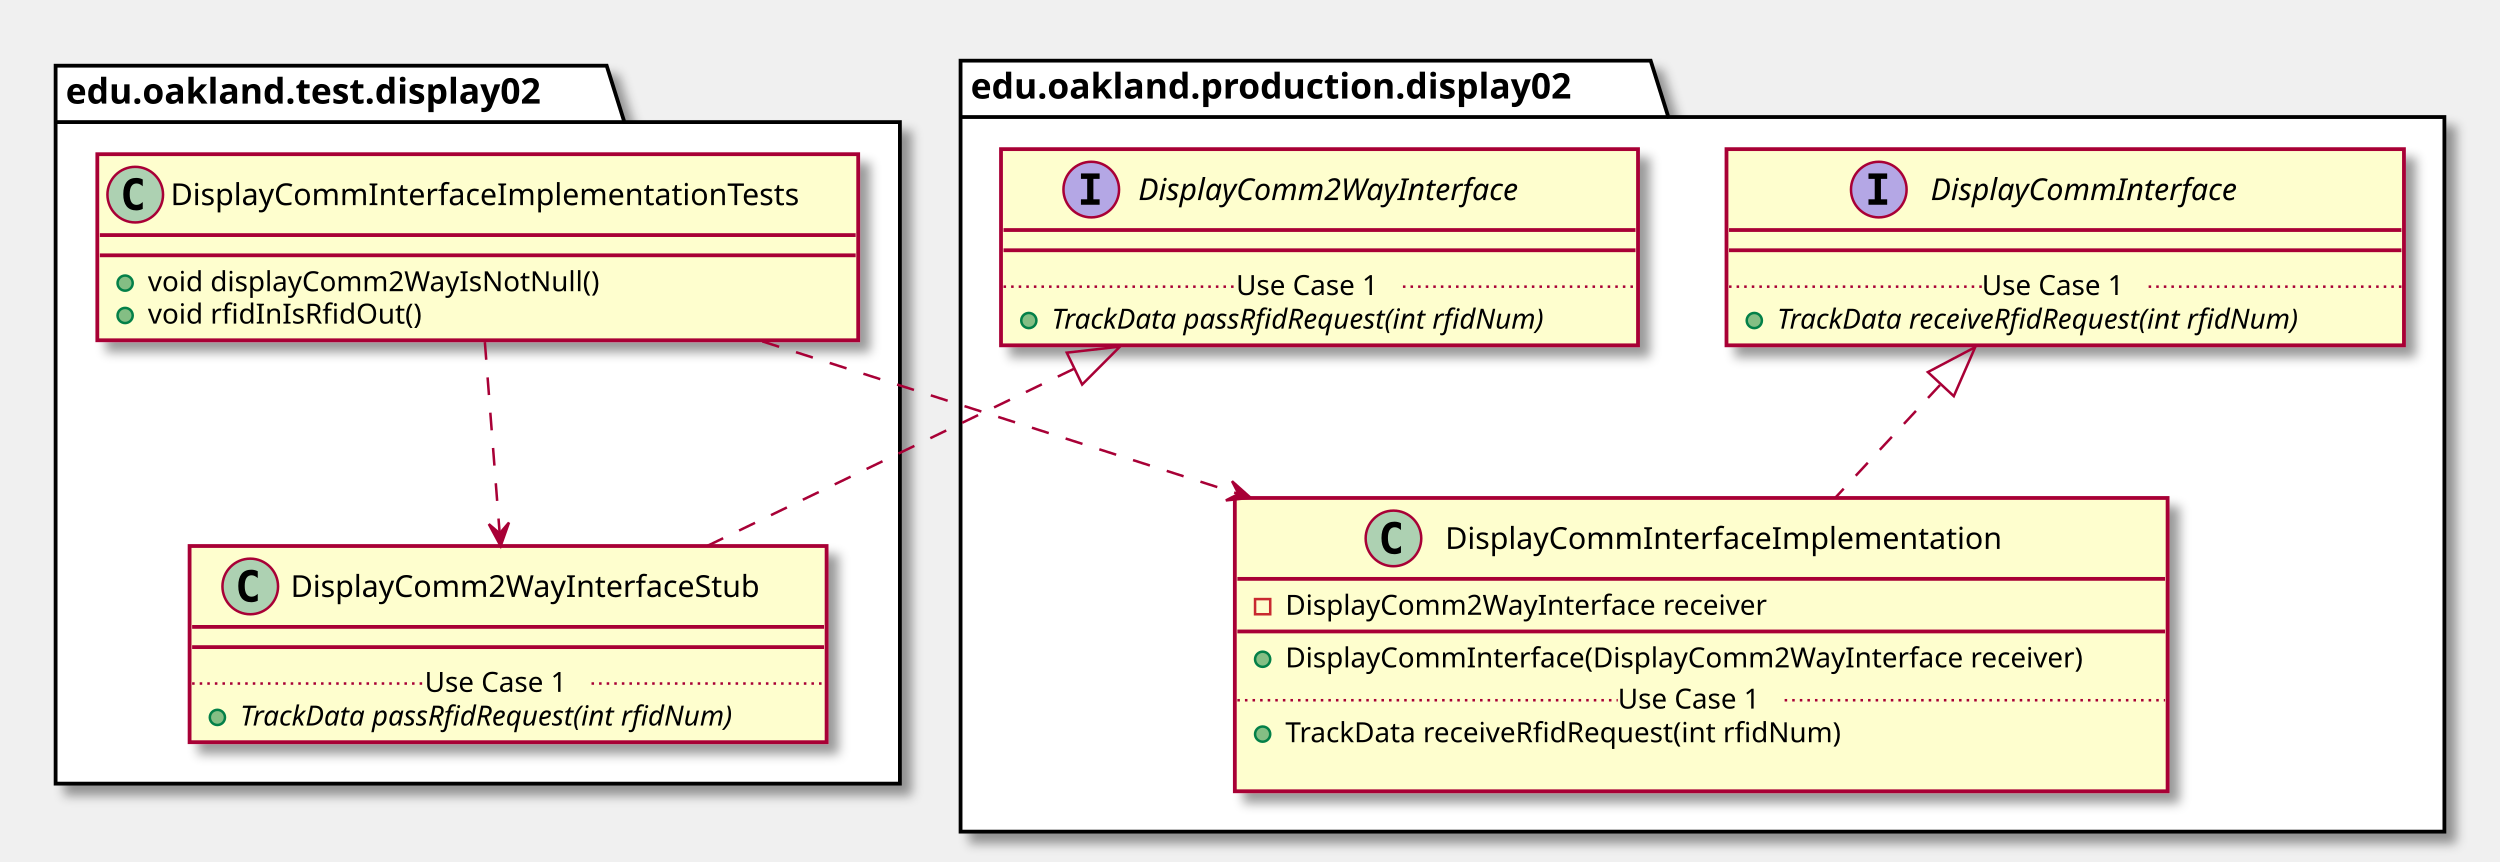
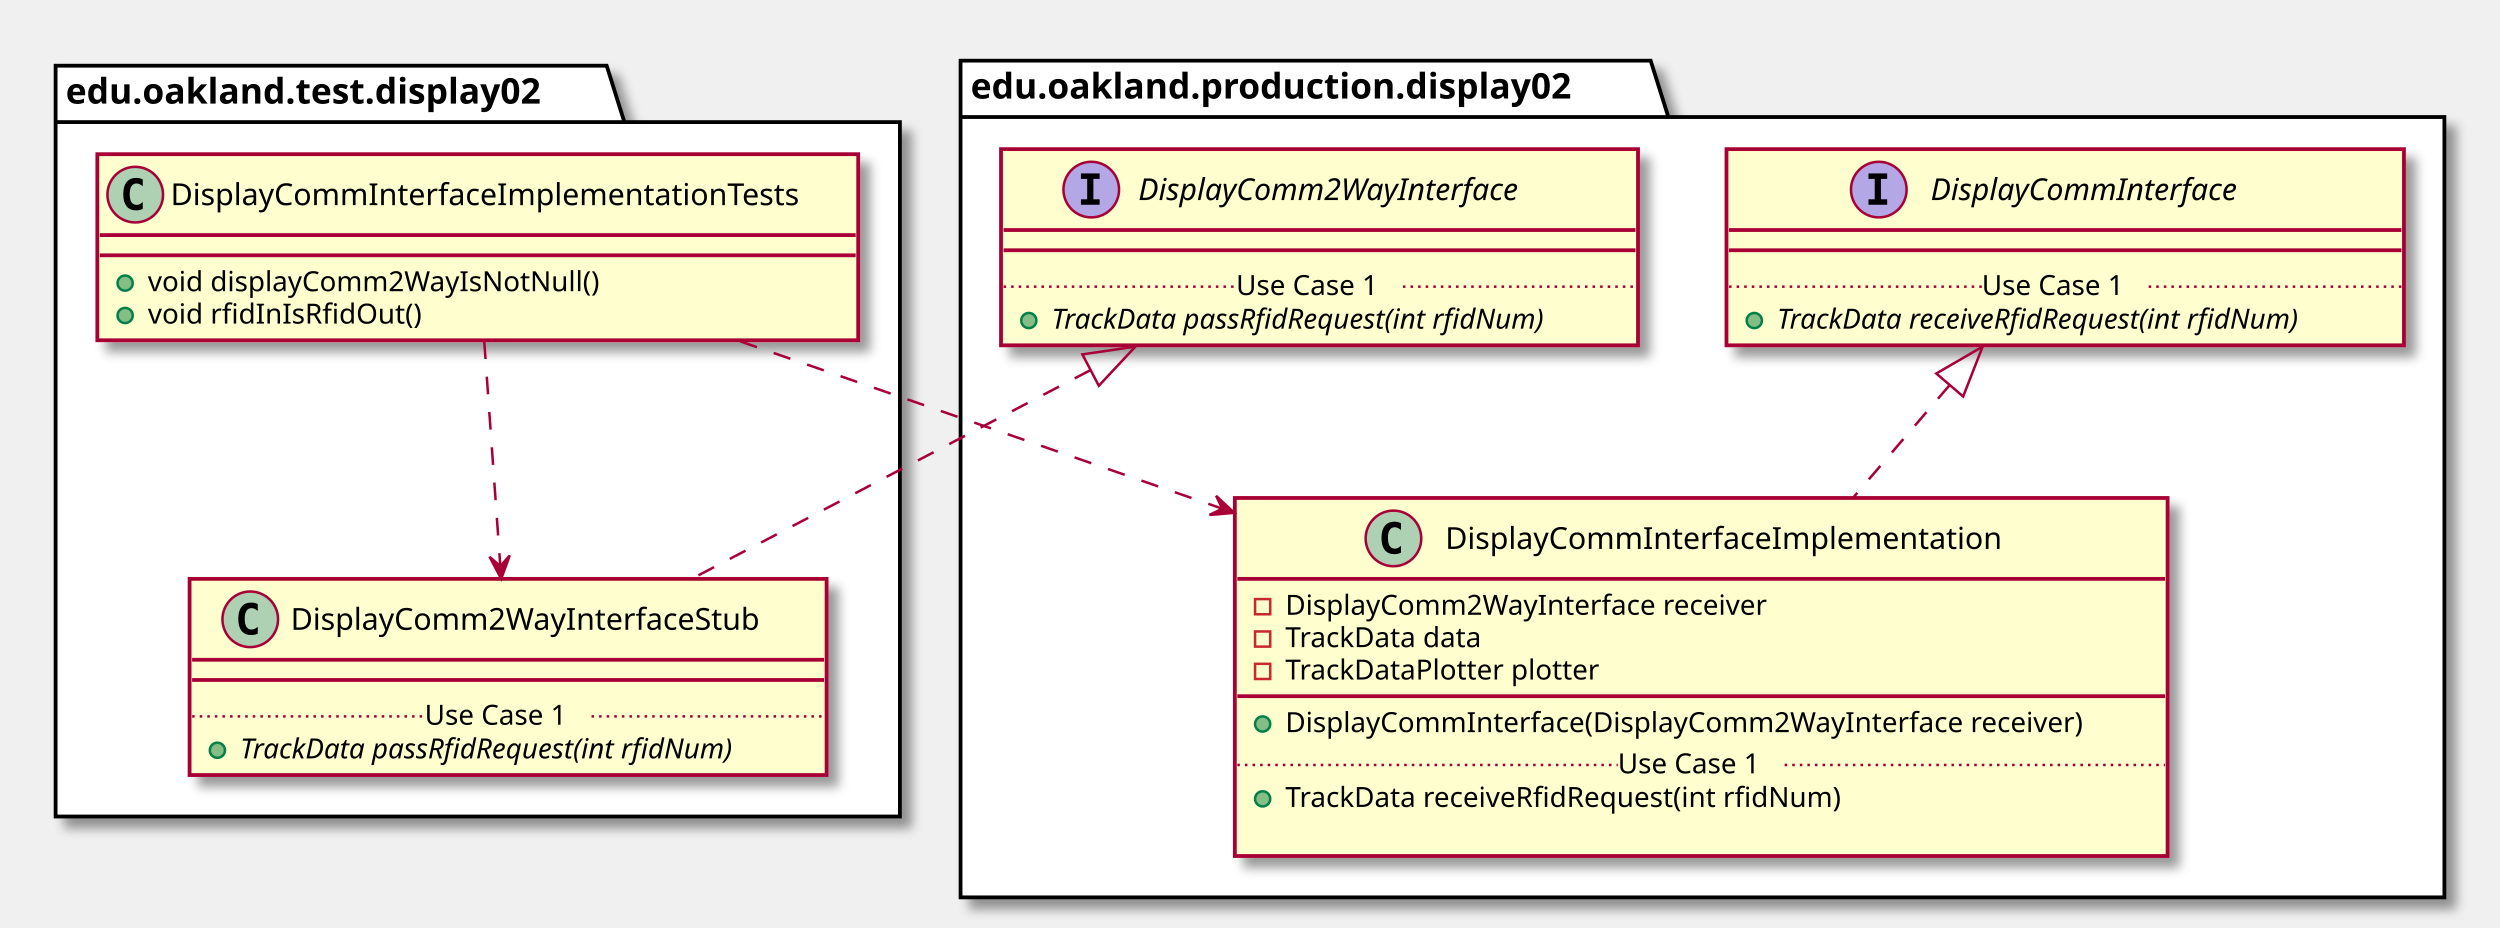
- <svg xmlns="http://www.w3.org/2000/svg" contentScriptType="application/ecmascript" contentStyleType="text/css" height="341px" preserveAspectRatio="none" style="width:989px;height:341px;" version="1.1" viewBox="0 0 989 341" width="989px" zoomAndPan="magnify">
+ <svg xmlns="http://www.w3.org/2000/svg" contentScriptType="application/ecmascript" contentStyleType="text/css" height="367px" preserveAspectRatio="none" style="width:989px;height:367px;" version="1.1" viewBox="0 0 989 367" width="989px" zoomAndPan="magnify">
  <defs>
-     <filter height="300%" id="f1jcggg2l12qgs" width="300%" x="-1" y="-1">
+     <filter height="300%" id="f1hwu7vg9g8xc4" width="300%" x="-1" y="-1">
      <feGaussianBlur result="blurOut" stdDeviation="2.0" />
      <feColorMatrix in="blurOut" result="blurOut2" type="matrix" values="0 0 0 0 0 0 0 0 0 0 0 0 0 0 0 0 0 0 .4 0" />
      <feOffset dx="4.0" dy="4.0" in="blurOut2" result="blurOut3" />
      <feBlend in="SourceGraphic" in2="blurOut3" mode="normal" />
    </filter>
  </defs>
  <g>
-     <polygon fill="#FFFFFF" filter="url(#f1jcggg2l12qgs)" points="22,26,240,26,247,48.297,356,48.297,356,310,22,310,22,26" style="stroke: #000000; stroke-width: 1.5;" />
+     <polygon fill="#FFFFFF" filter="url(#f1hwu7vg9g8xc4)" points="22,26,240,26,247,48.297,356,48.297,356,323,22,323,22,26" style="stroke: #000000; stroke-width: 1.5;" />
    <line style="stroke: #000000; stroke-width: 1.5;" x1="22" x2="247" y1="48.297" y2="48.297" />
    <text fill="#000000" font-family="sans-serif" font-size="14" font-weight="bold" lengthAdjust="spacingAndGlyphs" textLength="212" x="26" y="40.995">edu.oakland.test.display02</text>
-     <polygon fill="#FFFFFF" filter="url(#f1jcggg2l12qgs)" points="380,24,653,24,660,46.297,967,46.297,967,329,380,329,380,24" style="stroke: #000000; stroke-width: 1.5;" />
+     <polygon fill="#FFFFFF" filter="url(#f1hwu7vg9g8xc4)" points="380,24,653,24,660,46.297,967,46.297,967,355,380,355,380,24" style="stroke: #000000; stroke-width: 1.5;" />
    <line style="stroke: #000000; stroke-width: 1.5;" x1="380" x2="660" y1="46.297" y2="46.297" />
    <text fill="#000000" font-family="sans-serif" font-size="14" font-weight="bold" lengthAdjust="spacingAndGlyphs" textLength="267" x="384" y="38.995">edu.oakland.production.display02</text>
-     <rect fill="#FEFECE" filter="url(#f1jcggg2l12qgs)" height="73.609" id="DisplayCommInterfaceImplementationTests" style="stroke: #A80036; stroke-width: 1.5;" width="301" x="38.5" y="61" />
+     <rect fill="#FEFECE" filter="url(#f1hwu7vg9g8xc4)" height="73.609" id="DisplayCommInterfaceImplementationTests" style="stroke: #A80036; stroke-width: 1.5;" width="301" x="38.5" y="61" />
    <ellipse cx="53.5" cy="77" fill="#ADD1B2" rx="11" ry="11" style="stroke: #A80036; stroke-width: 1.0;" />
    <path d="M56.469,82.641 Q55.891,82.938 55.25,83.078 Q54.609,83.234 53.906,83.234 Q51.406,83.234 50.078,81.594 Q48.766,79.938 48.766,76.812 Q48.766,73.688 50.078,72.031 Q51.406,70.375 53.906,70.375 Q54.609,70.375 55.25,70.531 Q55.906,70.688 56.469,70.984 L56.469,73.703 Q55.844,73.125 55.25,72.859 Q54.656,72.578 54.031,72.578 Q52.688,72.578 52,73.656 Q51.312,74.719 51.312,76.812 Q51.312,78.906 52,79.984 Q52.688,81.047 54.031,81.047 Q54.656,81.047 55.25,80.781 Q55.844,80.5 56.469,79.922 L56.469,82.641 Z " />
    <text fill="#000000" font-family="sans-serif" font-size="12" lengthAdjust="spacingAndGlyphs" textLength="269" x="67.5" y="81.154">DisplayCommInterfaceImplementationTests</text>
    <line style="stroke: #A80036; stroke-width: 1.5;" x1="39.5" x2="338.5" y1="93" y2="93" />
    <line style="stroke: #A80036; stroke-width: 1.5;" x1="39.5" x2="338.5" y1="101" y2="101" />
    <ellipse cx="49.5" cy="112" fill="#84BE84" rx="3" ry="3" style="stroke: #038048; stroke-width: 1.0;" />
    <text fill="#000000" font-family="sans-serif" font-size="11" lengthAdjust="spacingAndGlyphs" textLength="191" x="58.5" y="115.21">void displayComm2WayIsNotNull()</text>
    <ellipse cx="49.5" cy="124.805" fill="#84BE84" rx="3" ry="3" style="stroke: #038048; stroke-width: 1.0;" />
    <text fill="#000000" font-family="sans-serif" font-size="11" lengthAdjust="spacingAndGlyphs" textLength="115" x="58.5" y="128.015">void rfidInIsRfidOut()</text>
-     <rect fill="#FEFECE" filter="url(#f1jcggg2l12qgs)" height="77.609" id="DisplayComm2WayInterfaceStub" style="stroke: #A80036; stroke-width: 1.5;" width="252" x="75" y="216" />
-     <ellipse cx="99" cy="232" fill="#ADD1B2" rx="11" ry="11" style="stroke: #A80036; stroke-width: 1.0;" />
-     <path d="M101.969,237.641 Q101.391,237.938 100.75,238.078 Q100.109,238.234 99.406,238.234 Q96.906,238.234 95.578,236.594 Q94.266,234.938 94.266,231.812 Q94.266,228.688 95.578,227.031 Q96.906,225.375 99.406,225.375 Q100.109,225.375 100.75,225.531 Q101.406,225.688 101.969,225.984 L101.969,228.703 Q101.344,228.125 100.75,227.859 Q100.156,227.578 99.531,227.578 Q98.188,227.578 97.5,228.656 Q96.812,229.719 96.812,231.812 Q96.812,233.906 97.5,234.984 Q98.188,236.047 99.531,236.047 Q100.156,236.047 100.75,235.781 Q101.344,235.5 101.969,234.922 L101.969,237.641 Z " />
-     <text fill="#000000" font-family="sans-serif" font-size="12" lengthAdjust="spacingAndGlyphs" textLength="200" x="115" y="236.154">DisplayComm2WayInterfaceStub</text>
-     <line style="stroke: #A80036; stroke-width: 1.5;" x1="76" x2="326" y1="248" y2="248" />
-     <line style="stroke: #A80036; stroke-width: 1.5;" x1="76" x2="326" y1="256" y2="256" />
-     <ellipse cx="86" cy="283.805" fill="#84BE84" rx="3" ry="3" style="stroke: #038048; stroke-width: 1.0;" />
-     <text fill="#000000" font-family="sans-serif" font-size="11" font-style="italic" lengthAdjust="spacingAndGlyphs" textLength="226" x="95" y="287.015">TrackData passRfidRequest(int rfidNum)</text>
-     <line style="stroke: #A80036; stroke-width: 1.0; stroke-dasharray: 1.0,2.0;" x1="76" x2="168" y1="270.402" y2="270.402" />
-     <text fill="#000000" font-family="sans-serif" font-size="11" lengthAdjust="spacingAndGlyphs" textLength="66" x="168" y="273.71">Use Case 1</text>
-     <line style="stroke: #A80036; stroke-width: 1.0; stroke-dasharray: 1.0,2.0;" x1="234" x2="326" y1="270.402" y2="270.402" />
-     <rect fill="#FEFECE" filter="url(#f1jcggg2l12qgs)" height="77.609" id="DisplayComm2WayInterface" style="stroke: #A80036; stroke-width: 1.5;" width="252" x="396" y="59" />
+     <rect fill="#FEFECE" filter="url(#f1hwu7vg9g8xc4)" height="77.609" id="DisplayComm2WayInterfaceStub" style="stroke: #A80036; stroke-width: 1.5;" width="252" x="75" y="229" />
+     <ellipse cx="99" cy="245" fill="#ADD1B2" rx="11" ry="11" style="stroke: #A80036; stroke-width: 1.0;" />
+     <path d="M101.969,250.641 Q101.391,250.938 100.75,251.078 Q100.109,251.234 99.406,251.234 Q96.906,251.234 95.578,249.594 Q94.266,247.938 94.266,244.812 Q94.266,241.688 95.578,240.031 Q96.906,238.375 99.406,238.375 Q100.109,238.375 100.75,238.531 Q101.406,238.688 101.969,238.984 L101.969,241.703 Q101.344,241.125 100.75,240.859 Q100.156,240.578 99.531,240.578 Q98.188,240.578 97.5,241.656 Q96.812,242.719 96.812,244.812 Q96.812,246.906 97.5,247.984 Q98.188,249.047 99.531,249.047 Q100.156,249.047 100.75,248.781 Q101.344,248.5 101.969,247.922 L101.969,250.641 Z " />
+     <text fill="#000000" font-family="sans-serif" font-size="12" lengthAdjust="spacingAndGlyphs" textLength="200" x="115" y="249.154">DisplayComm2WayInterfaceStub</text>
+     <line style="stroke: #A80036; stroke-width: 1.5;" x1="76" x2="326" y1="261" y2="261" />
+     <line style="stroke: #A80036; stroke-width: 1.5;" x1="76" x2="326" y1="269" y2="269" />
+     <ellipse cx="86" cy="296.805" fill="#84BE84" rx="3" ry="3" style="stroke: #038048; stroke-width: 1.0;" />
+     <text fill="#000000" font-family="sans-serif" font-size="11" font-style="italic" lengthAdjust="spacingAndGlyphs" textLength="226" x="95" y="300.015">TrackData passRfidRequest(int rfidNum)</text>
+     <line style="stroke: #A80036; stroke-width: 1.0; stroke-dasharray: 1.0,2.0;" x1="76" x2="168" y1="283.402" y2="283.402" />
+     <text fill="#000000" font-family="sans-serif" font-size="11" lengthAdjust="spacingAndGlyphs" textLength="66" x="168" y="286.71">Use Case 1</text>
+     <line style="stroke: #A80036; stroke-width: 1.0; stroke-dasharray: 1.0,2.0;" x1="234" x2="326" y1="283.402" y2="283.402" />
+     <rect fill="#FEFECE" filter="url(#f1hwu7vg9g8xc4)" height="77.609" id="DisplayComm2WayInterface" style="stroke: #A80036; stroke-width: 1.5;" width="252" x="396" y="59" />
    <ellipse cx="431.7" cy="75" fill="#B4A7E5" rx="11" ry="11" style="stroke: #A80036; stroke-width: 1.0;" />
    <path d="M427.622,70.766 L427.622,68.609 L435.012,68.609 L435.012,70.766 L432.544,70.766 L432.544,78.844 L435.012,78.844 L435.012,81 L427.622,81 L427.622,78.844 L430.091,78.844 L430.091,70.766 L427.622,70.766 Z " />
    <text fill="#000000" font-family="sans-serif" font-size="12" font-style="italic" lengthAdjust="spacingAndGlyphs" textLength="174" x="450.3" y="79.154">DisplayComm2WayInterface</text>
    <line style="stroke: #A80036; stroke-width: 1.5;" x1="397" x2="647" y1="91" y2="91" />
    <line style="stroke: #A80036; stroke-width: 1.5;" x1="397" x2="647" y1="99" y2="99" />
    <ellipse cx="407" cy="126.805" fill="#84BE84" rx="3" ry="3" style="stroke: #038048; stroke-width: 1.0;" />
    <text fill="#000000" font-family="sans-serif" font-size="11" font-style="italic" lengthAdjust="spacingAndGlyphs" textLength="226" x="416" y="130.015">TrackData passRfidRequest(int rfidNum)</text>
    <line style="stroke: #A80036; stroke-width: 1.0; stroke-dasharray: 1.0,2.0;" x1="397" x2="489" y1="113.402" y2="113.402" />
    <text fill="#000000" font-family="sans-serif" font-size="11" lengthAdjust="spacingAndGlyphs" textLength="66" x="489" y="116.71">Use Case 1</text>
    <line style="stroke: #A80036; stroke-width: 1.0; stroke-dasharray: 1.0,2.0;" x1="555" x2="647" y1="113.402" y2="113.402" />
-     <rect fill="#FEFECE" filter="url(#f1jcggg2l12qgs)" height="116.023" id="DisplayCommInterfaceImplementation" style="stroke: #A80036; stroke-width: 1.5;" width="369" x="488.5" y="197" />
+     <rect fill="#FEFECE" filter="url(#f1hwu7vg9g8xc4)" height="141.633" id="DisplayCommInterfaceImplementation" style="stroke: #A80036; stroke-width: 1.5;" width="369" x="488.5" y="197" />
    <ellipse cx="551.25" cy="213" fill="#ADD1B2" rx="11" ry="11" style="stroke: #A80036; stroke-width: 1.0;" />
    <path d="M554.219,218.641 Q553.641,218.938 553,219.078 Q552.359,219.234 551.656,219.234 Q549.156,219.234 547.828,217.594 Q546.516,215.938 546.516,212.812 Q546.516,209.688 547.828,208.031 Q549.156,206.375 551.656,206.375 Q552.359,206.375 553,206.531 Q553.656,206.688 554.219,206.984 L554.219,209.703 Q553.594,209.125 553,208.859 Q552.406,208.578 551.781,208.578 Q550.438,208.578 549.75,209.656 Q549.062,210.719 549.062,212.812 Q549.062,214.906 549.75,215.984 Q550.438,217.047 551.781,217.047 Q552.406,217.047 553,216.781 Q553.594,216.5 554.219,215.922 L554.219,218.641 Z " />
    <text fill="#000000" font-family="sans-serif" font-size="12" lengthAdjust="spacingAndGlyphs" textLength="235" x="571.75" y="217.154">DisplayCommInterfaceImplementation</text>
    <line style="stroke: #A80036; stroke-width: 1.5;" x1="489.5" x2="856.5" y1="229" y2="229" />
    <rect fill="none" height="6" style="stroke: #C82930; stroke-width: 1.0;" width="6" x="496.5" y="237" />
    <text fill="#000000" font-family="sans-serif" font-size="11" lengthAdjust="spacingAndGlyphs" textLength="207" x="508.5" y="243.21">DisplayComm2WayInterface receiver</text>
-     <line style="stroke: #A80036; stroke-width: 1.5;" x1="489.5" x2="856.5" y1="249.805" y2="249.805" />
-     <ellipse cx="499.5" cy="260.805" fill="#84BE84" rx="3" ry="3" style="stroke: #038048; stroke-width: 1.0;" />
-     <text fill="#000000" font-family="sans-serif" font-size="11" lengthAdjust="spacingAndGlyphs" textLength="343" x="508.5" y="264.015">DisplayCommInterface(DisplayComm2WayInterface receiver)</text>
-     <ellipse cx="499.5" cy="290.414" fill="#84BE84" rx="3" ry="3" style="stroke: #038048; stroke-width: 1.0;" />
-     <text fill="#000000" font-family="sans-serif" font-size="11" lengthAdjust="spacingAndGlyphs" textLength="240" x="508.5" y="293.625">TrackData receiveRfidRequest(int rfidNum)</text>
-     <text fill="#000000" font-family="sans-serif" font-size="11" lengthAdjust="spacingAndGlyphs" textLength="0" x="512.5" y="306.429" />
-     <line style="stroke: #A80036; stroke-width: 1.0; stroke-dasharray: 1.0,2.0;" x1="489.5" x2="640" y1="277.012" y2="277.012" />
-     <text fill="#000000" font-family="sans-serif" font-size="11" lengthAdjust="spacingAndGlyphs" textLength="66" x="640" y="280.32">Use Case 1</text>
-     <line style="stroke: #A80036; stroke-width: 1.0; stroke-dasharray: 1.0,2.0;" x1="706" x2="856.5" y1="277.012" y2="277.012" />
-     <rect fill="#FEFECE" filter="url(#f1jcggg2l12qgs)" height="77.609" id="DisplayCommInterface" style="stroke: #A80036; stroke-width: 1.5;" width="268" x="683" y="59" />
+     <rect fill="none" height="6" style="stroke: #C82930; stroke-width: 1.0;" width="6" x="496.5" y="249.805" />
+     <text fill="#000000" font-family="sans-serif" font-size="11" lengthAdjust="spacingAndGlyphs" textLength="86" x="508.5" y="256.015">TrackData data</text>
+     <rect fill="none" height="6" style="stroke: #C82930; stroke-width: 1.0;" width="6" x="496.5" y="262.609" />
+     <text fill="#000000" font-family="sans-serif" font-size="11" lengthAdjust="spacingAndGlyphs" textLength="135" x="508.5" y="268.82">TrackDataPlotter plotter</text>
+     <line style="stroke: #A80036; stroke-width: 1.5;" x1="489.5" x2="856.5" y1="275.414" y2="275.414" />
+     <ellipse cx="499.5" cy="286.414" fill="#84BE84" rx="3" ry="3" style="stroke: #038048; stroke-width: 1.0;" />
+     <text fill="#000000" font-family="sans-serif" font-size="11" lengthAdjust="spacingAndGlyphs" textLength="343" x="508.5" y="289.625">DisplayCommInterface(DisplayComm2WayInterface receiver)</text>
+     <ellipse cx="499.5" cy="316.023" fill="#84BE84" rx="3" ry="3" style="stroke: #038048; stroke-width: 1.0;" />
+     <text fill="#000000" font-family="sans-serif" font-size="11" lengthAdjust="spacingAndGlyphs" textLength="240" x="508.5" y="319.234">TrackData receiveRfidRequest(int rfidNum)</text>
+     <text fill="#000000" font-family="sans-serif" font-size="11" lengthAdjust="spacingAndGlyphs" textLength="0" x="512.5" y="332.039" />
+     <line style="stroke: #A80036; stroke-width: 1.0; stroke-dasharray: 1.0,2.0;" x1="489.5" x2="640" y1="302.621" y2="302.621" />
+     <text fill="#000000" font-family="sans-serif" font-size="11" lengthAdjust="spacingAndGlyphs" textLength="66" x="640" y="305.929">Use Case 1</text>
+     <line style="stroke: #A80036; stroke-width: 1.0; stroke-dasharray: 1.0,2.0;" x1="706" x2="856.5" y1="302.621" y2="302.621" />
+     <rect fill="#FEFECE" filter="url(#f1hwu7vg9g8xc4)" height="77.609" id="DisplayCommInterface" style="stroke: #A80036; stroke-width: 1.5;" width="268" x="683" y="59" />
    <ellipse cx="743.25" cy="75" fill="#B4A7E5" rx="11" ry="11" style="stroke: #A80036; stroke-width: 1.0;" />
    <path d="M739.172,70.766 L739.172,68.609 L746.562,68.609 L746.562,70.766 L744.094,70.766 L744.094,78.844 L746.562,78.844 L746.562,81 L739.172,81 L739.172,78.844 L741.641,78.844 L741.641,70.766 L739.172,70.766 Z " />
    <text fill="#000000" font-family="sans-serif" font-size="12" font-style="italic" lengthAdjust="spacingAndGlyphs" textLength="139" x="763.75" y="79.154">DisplayCommInterface</text>
    <line style="stroke: #A80036; stroke-width: 1.5;" x1="684" x2="950" y1="91" y2="91" />
    <line style="stroke: #A80036; stroke-width: 1.5;" x1="684" x2="950" y1="99" y2="99" />
    <ellipse cx="694" cy="126.805" fill="#84BE84" rx="3" ry="3" style="stroke: #038048; stroke-width: 1.0;" />
    <text fill="#000000" font-family="sans-serif" font-size="11" font-style="italic" lengthAdjust="spacingAndGlyphs" textLength="242" x="703" y="130.015">TrackData receiveRfidRequest(int rfidNum)</text>
    <line style="stroke: #A80036; stroke-width: 1.0; stroke-dasharray: 1.0,2.0;" x1="684" x2="784" y1="113.402" y2="113.402" />
    <text fill="#000000" font-family="sans-serif" font-size="11" lengthAdjust="spacingAndGlyphs" textLength="66" x="784" y="116.71">Use Case 1</text>
    <line style="stroke: #A80036; stroke-width: 1.0; stroke-dasharray: 1.0,2.0;" x1="850" x2="950" y1="113.402" y2="113.402" />
-     <path d="M424.76,145.95 C378.39,168.34 323.65,194.78 279.91,215.9 " fill="none" id="DisplayComm2WayInterface&lt;-DisplayComm2WayInterfaceStub" style="stroke: #A80036; stroke-width: 1.0; stroke-dasharray: 7.0,7.0;" />
-     <polygon fill="none" points="422.01,139.51,443.06,137.12,428.1,152.12,422.01,139.51" style="stroke: #A80036; stroke-width: 1.0;" />
-     <path d="M191.81,135.34 C193.57,157.98 195.83,187.22 197.67,211.01 " fill="none" id="DisplayCommInterfaceImplementationTests-&gt;DisplayComm2WayInterfaceStub" style="stroke: #A80036; stroke-width: 1.0; stroke-dasharray: 7.0,7.0;" />
-     <polygon fill="#A80036" points="198.06,216,201.354,206.718,197.674,211.015,193.378,207.335,198.06,216" style="stroke: #A80036; stroke-width: 1.0;" />
-     <path d="M767.48,152.3 C754.15,166.65 739.67,182.24 726.15,196.79 " fill="none" id="DisplayCommInterface&lt;-DisplayCommInterfaceImplementation" style="stroke: #A80036; stroke-width: 1.0; stroke-dasharray: 7.0,7.0;" />
-     <polygon fill="none" points="762.66,147.2,781.4,137.31,772.92,156.73,762.66,147.2" style="stroke: #A80036; stroke-width: 1.0;" />
-     <path d="M301.56,135.05 C357.5,152.96 426.51,175.06 489.81,195.33 " fill="none" id="DisplayCommInterfaceImplementationTests-&gt;DisplayCommInterfaceImplementation" style="stroke: #A80036; stroke-width: 1.0; stroke-dasharray: 7.0,7.0;" />
-     <polygon fill="#A80036" points="494.74,196.91,487.389,190.355,489.978,195.385,484.949,197.974,494.74,196.91" style="stroke: #A80036; stroke-width: 1.0;" />
+     <path d="M431.35,146.44 C381.52,172.52 320.53,204.44 273.83,228.88 " fill="none" id="DisplayComm2WayInterface&lt;-DisplayComm2WayInterfaceStub" style="stroke: #A80036; stroke-width: 1.0; stroke-dasharray: 7.0,7.0;" />
+     <polygon fill="none" points="428.19,140.19,449.16,137.12,434.69,152.6,428.19,140.19" style="stroke: #A80036; stroke-width: 1.0;" />
+     <path d="M191.57,135.04 C193.43,161.09 195.96,196.39 197.92,223.93 " fill="none" id="DisplayCommInterfaceImplementationTests-&gt;DisplayComm2WayInterfaceStub" style="stroke: #A80036; stroke-width: 1.0; stroke-dasharray: 7.0,7.0;" />
+     <polygon fill="#A80036" points="198.28,228.98,201.653,219.727,197.937,223.992,193.672,220.276,198.28,228.98" style="stroke: #A80036; stroke-width: 1.0;" />
+     <path d="M771.2,152.43 C759.07,166.59 745.78,182.09 733.01,196.98 " fill="none" id="DisplayCommInterface&lt;-DisplayCommInterfaceImplementation" style="stroke: #A80036; stroke-width: 1.0; stroke-dasharray: 7.0,7.0;" />
+     <polygon fill="none" points="765.99,147.75,784.32,137.12,776.62,156.86,765.99,147.75" style="stroke: #A80036; stroke-width: 1.0;" />
+     <path d="M292.83,135.04 C348.33,154.3 418.4,178.63 483.23,201.13 " fill="none" id="DisplayCommInterfaceImplementationTests-&gt;DisplayCommInterfaceImplementation" style="stroke: #A80036; stroke-width: 1.0; stroke-dasharray: 7.0,7.0;" />
+     <polygon fill="#A80036" points="488.28,202.88,481.091,196.148,483.557,201.239,478.466,203.705,488.28,202.88" style="stroke: #A80036; stroke-width: 1.0;" />
  </g>
</svg>
